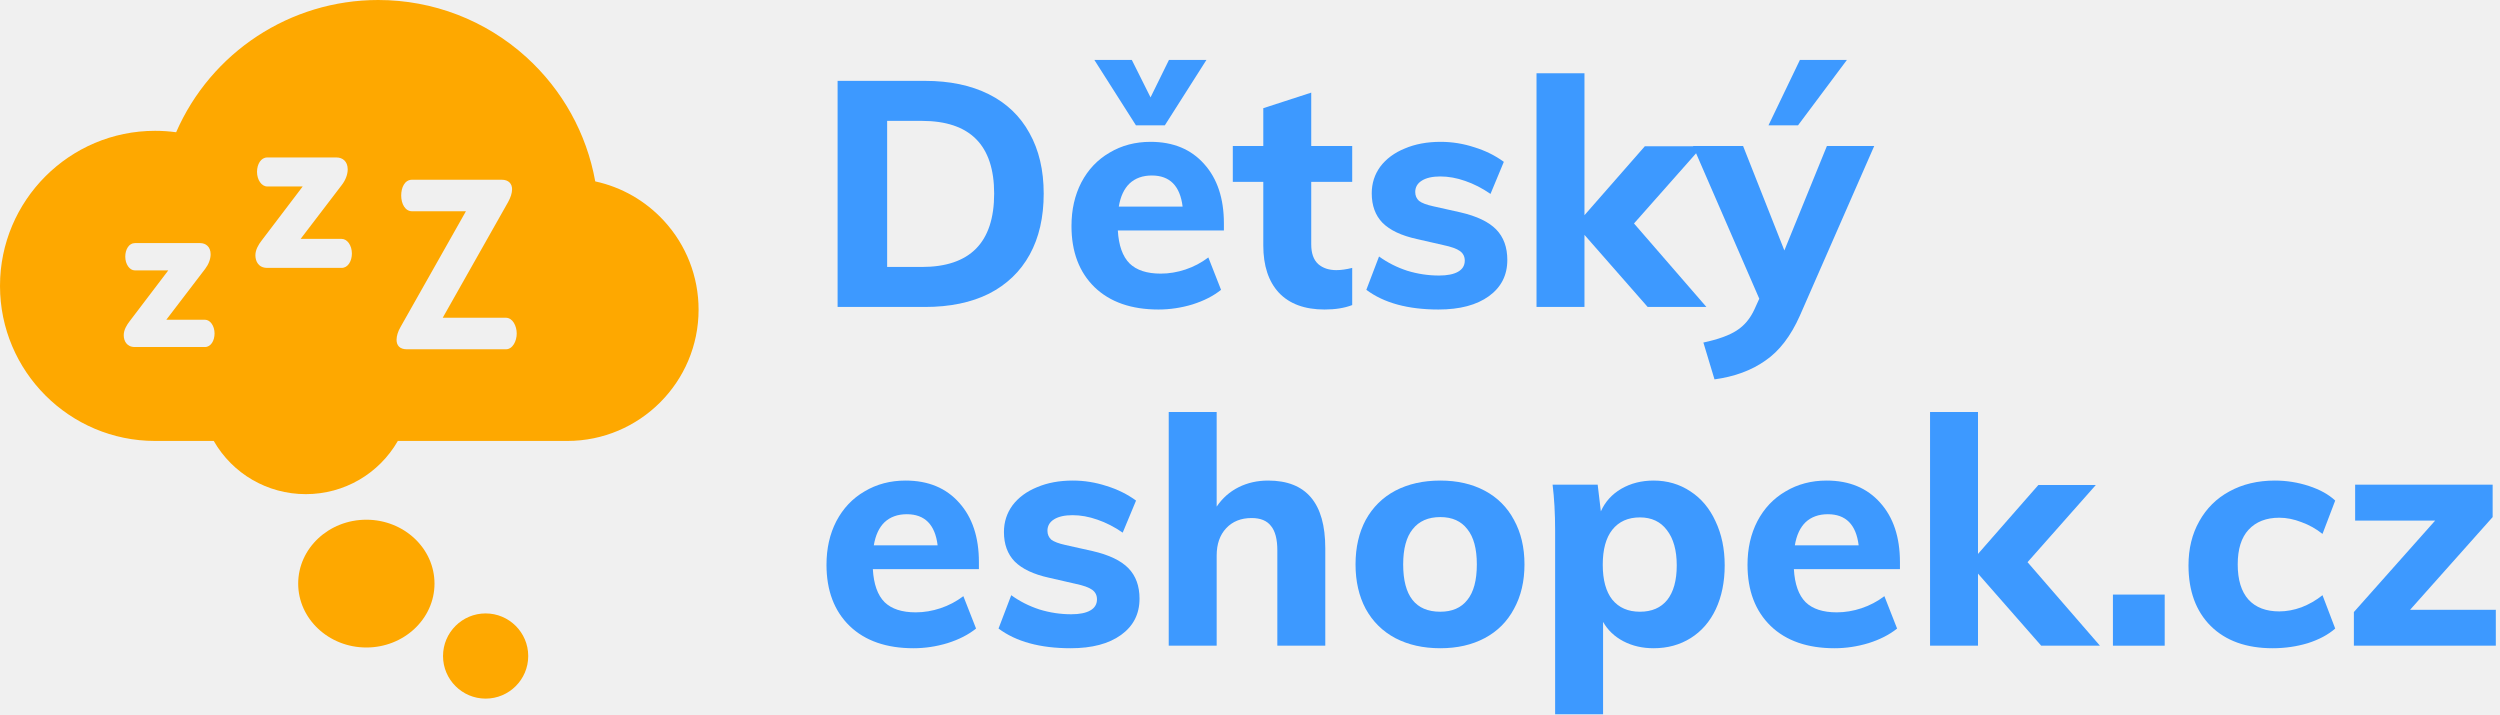
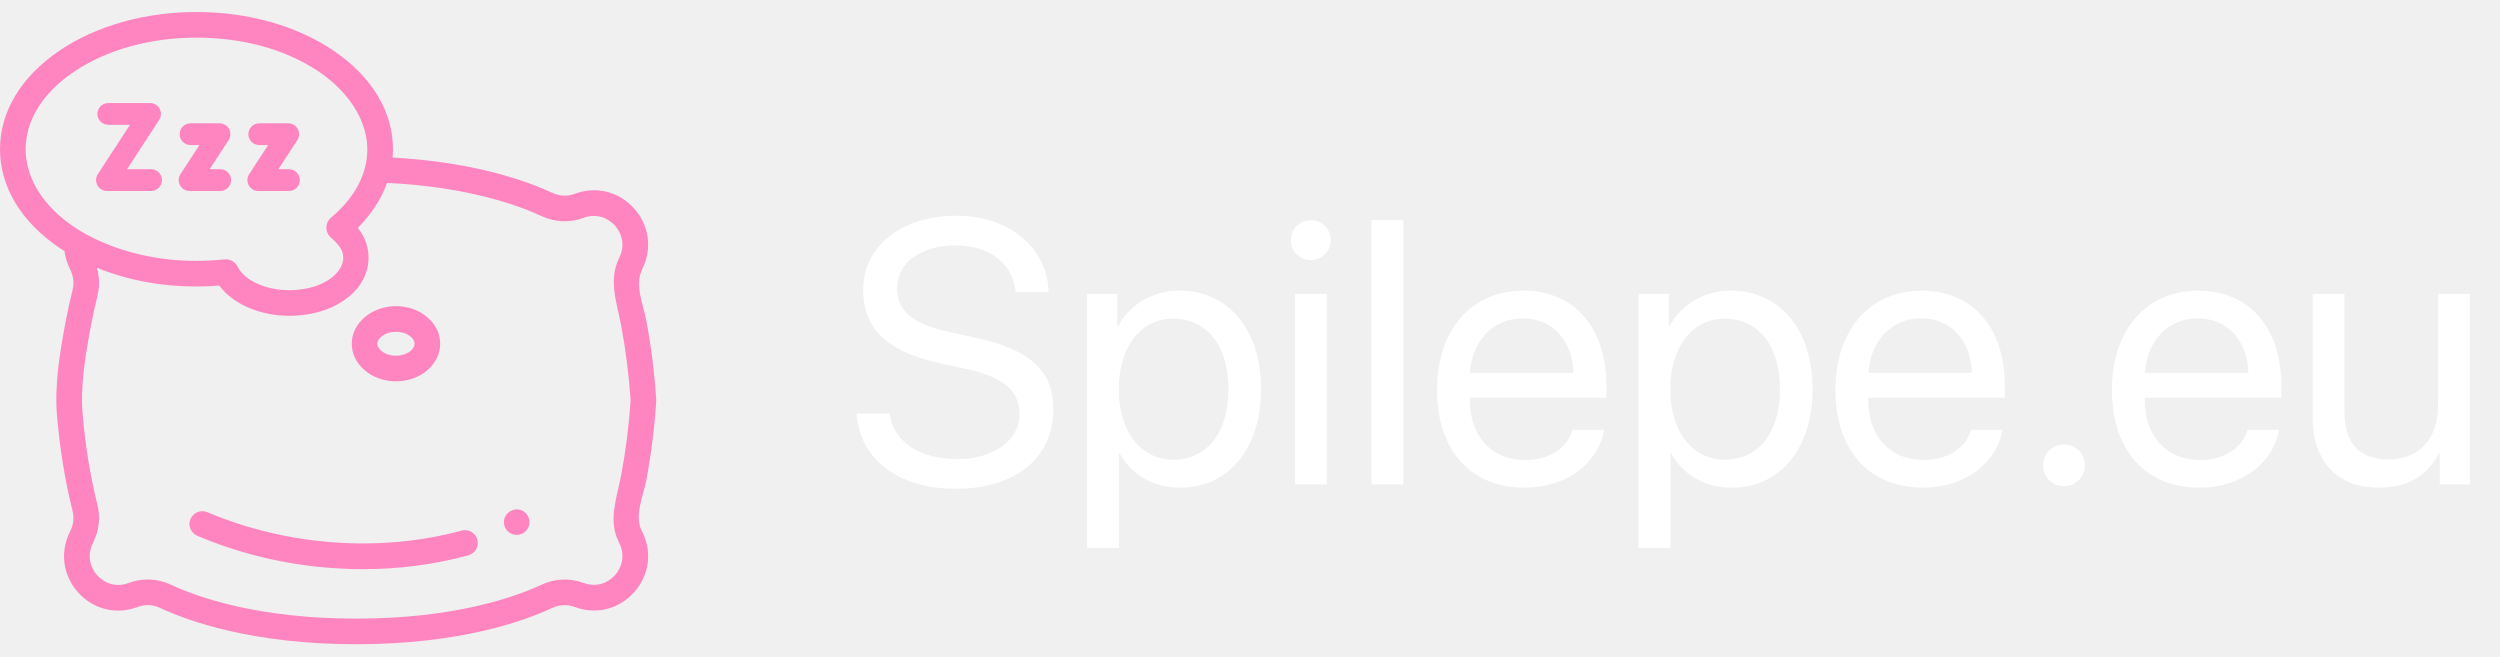
- <svg xmlns="http://www.w3.org/2000/svg" width="196" height="56" viewBox="0 0 196 56" fill="none">
-   <path d="M28.722 50.764C31.668 50.764 34.065 48.517 34.065 45.754C34.065 42.992 31.668 40.745 28.722 40.745C25.775 40.745 23.378 42.992 23.378 45.754C23.378 48.517 25.775 50.764 28.722 50.764Z" fill="#FEA800" />
-   <path d="M38.073 54.772C39.915 54.772 41.413 53.274 41.413 51.432C41.413 49.59 39.915 48.092 38.073 48.092C36.232 48.092 34.733 49.59 34.733 51.432C34.733 53.274 36.232 54.772 38.073 54.772ZM38.073 51.432C38.075 51.432 38.075 51.432 38.075 51.432H38.073Z" fill="#FEA800" />
-   <path d="M52.05 17.308C50.603 15.737 48.725 14.667 46.667 14.221C45.996 10.477 44.103 7.051 41.254 4.471C38.071 1.588 33.952 0 29.654 0C22.738 0 16.537 4.113 13.809 10.368C13.263 10.293 12.71 10.256 12.156 10.256C5.453 10.256 0 15.71 0 22.413C0 29.116 5.453 34.57 12.156 34.57H16.758C18.229 37.135 20.956 38.741 23.974 38.741C26.992 38.741 29.719 37.135 31.19 34.57H44.477C50.152 34.57 54.769 29.952 54.769 24.277C54.769 21.687 53.803 19.212 52.05 17.308ZM16.068 27.207H10.574C9.923 27.207 9.701 26.71 9.701 26.282C9.701 25.854 9.94 25.478 10.163 25.187L13.193 21.199H10.574C10.163 21.199 9.821 20.72 9.821 20.12C9.821 19.555 10.112 19.059 10.574 19.059H15.692C16.119 19.059 16.513 19.333 16.513 19.932C16.513 20.308 16.359 20.719 16.085 21.079L13.039 25.067H16.068C16.479 25.067 16.821 25.546 16.821 26.145C16.821 26.71 16.53 27.207 16.068 27.207ZM26.788 21.002H20.95C20.259 21.002 20.023 20.475 20.023 20.02C20.023 19.565 20.277 19.165 20.514 18.856L23.732 14.619H20.95C20.514 14.619 20.15 14.11 20.15 13.473C20.15 12.873 20.459 12.346 20.95 12.346H26.387C26.842 12.346 27.26 12.637 27.26 13.273C27.26 13.673 27.097 14.11 26.805 14.492L23.569 18.729H26.788C27.224 18.729 27.588 19.238 27.588 19.875C27.588 20.475 27.279 21.002 26.788 21.002ZM39.656 27.385H31.909C31.327 27.385 31.09 27.075 31.09 26.639C31.09 26.348 31.199 25.984 31.4 25.639L36.528 16.564H32.309C31.764 16.564 31.454 15.982 31.454 15.327C31.454 14.727 31.709 14.091 32.309 14.091H39.328C39.874 14.091 40.147 14.4 40.147 14.836C40.147 15.127 40.038 15.473 39.838 15.837L34.71 24.911H39.656C40.201 24.911 40.511 25.566 40.511 26.148C40.511 26.73 40.201 27.385 39.656 27.385Z" fill="#FEA800" />
-   <path d="M65.668 6.34H72.514C74.456 6.34 76.124 6.689 77.519 7.386C78.913 8.083 79.975 9.095 80.705 10.423C81.452 11.751 81.826 13.336 81.826 15.178C81.826 17.037 81.46 18.631 80.73 19.959C80 21.286 78.938 22.307 77.543 23.021C76.149 23.718 74.473 24.066 72.514 24.066H65.668V6.34ZM72.265 20.93C76.05 20.93 77.942 19.012 77.942 15.178C77.942 11.378 76.05 9.477 72.265 9.477H69.552V20.93H72.265Z" fill="#3D99FF" />
-   <path d="M95.954 18.066H87.638C87.705 19.245 88.012 20.108 88.56 20.656C89.107 21.187 89.921 21.452 90.999 21.452C91.647 21.452 92.294 21.344 92.941 21.129C93.589 20.913 94.186 20.598 94.734 20.183L95.73 22.722C95.132 23.203 94.385 23.585 93.489 23.867C92.609 24.133 91.722 24.266 90.825 24.266C88.701 24.266 87.033 23.685 85.821 22.523C84.609 21.344 84.004 19.743 84.004 17.718C84.004 16.44 84.261 15.303 84.775 14.307C85.306 13.295 86.045 12.515 86.991 11.967C87.937 11.402 89.008 11.12 90.203 11.12C91.979 11.12 93.381 11.701 94.41 12.863C95.439 14.008 95.954 15.56 95.954 17.519V18.066ZM90.302 13.759C89.589 13.759 89.008 13.967 88.56 14.382C88.128 14.797 87.846 15.402 87.713 16.199H92.717C92.518 14.573 91.713 13.759 90.302 13.759ZM94.585 4.697L91.323 9.826H89.058L85.796 4.697H88.734L90.203 7.635L91.647 4.697H94.585Z" fill="#3D99FF" />
-   <path d="M102.801 14.257V19.162C102.801 19.859 102.984 20.373 103.349 20.705C103.714 21.021 104.187 21.178 104.768 21.178C105.133 21.178 105.548 21.12 106.013 21.004V23.917C105.415 24.149 104.693 24.266 103.847 24.266C102.287 24.266 101.092 23.826 100.262 22.946C99.449 22.066 99.042 20.83 99.042 19.237V14.257H96.652V11.444H99.042V8.481L102.801 7.261V11.444H106.013V14.257H102.801Z" fill="#3D99FF" />
-   <path d="M112.772 24.266C110.382 24.266 108.498 23.751 107.12 22.722L108.116 20.108C108.78 20.589 109.519 20.963 110.332 21.228C111.145 21.477 111.975 21.602 112.822 21.602C113.469 21.602 113.967 21.502 114.315 21.303C114.664 21.104 114.838 20.813 114.838 20.432C114.838 20.116 114.714 19.867 114.465 19.685C114.216 19.502 113.776 19.344 113.145 19.212L111.079 18.739C109.867 18.473 108.971 18.05 108.39 17.469C107.826 16.888 107.544 16.116 107.544 15.154C107.544 14.373 107.768 13.676 108.216 13.062C108.681 12.448 109.32 11.975 110.133 11.643C110.946 11.295 111.884 11.12 112.946 11.12C113.842 11.12 114.722 11.261 115.585 11.544C116.448 11.809 117.22 12.191 117.9 12.689L116.855 15.203C116.208 14.755 115.544 14.415 114.863 14.183C114.199 13.95 113.552 13.834 112.921 13.834C112.307 13.834 111.826 13.942 111.477 14.158C111.129 14.373 110.954 14.672 110.954 15.054C110.954 15.336 111.054 15.569 111.253 15.751C111.469 15.917 111.842 16.058 112.374 16.174L114.49 16.647C115.784 16.946 116.722 17.394 117.303 17.992C117.884 18.589 118.174 19.386 118.174 20.382C118.174 21.577 117.693 22.523 116.73 23.22C115.768 23.917 114.448 24.266 112.772 24.266Z" fill="#3D99FF" />
-   <path d="M129.177 24.066L124.222 18.415V24.066H120.463V5.743H124.222V16.871L128.953 11.469H133.459L128.106 17.519L133.783 24.066H129.177Z" fill="#3D99FF" />
-   <path d="M146.94 11.444L141.114 24.739C140.4 26.349 139.496 27.527 138.4 28.274C137.321 29.037 135.994 29.527 134.417 29.743L133.545 26.855C134.707 26.606 135.579 26.291 136.16 25.909C136.757 25.527 137.222 24.971 137.554 24.241L137.927 23.419L132.724 11.444H136.657L139.894 19.635L143.23 11.444H146.94ZM138.649 9.826L141.114 4.697H144.799L140.965 9.826H138.649Z" fill="#3D99FF" />
-   <path d="M76.747 44.622H68.431C68.498 45.801 68.805 46.664 69.353 47.212C69.9 47.743 70.714 48.008 71.792 48.008C72.44 48.008 73.087 47.9 73.734 47.685C74.382 47.469 74.979 47.154 75.527 46.739L76.523 49.278C75.925 49.759 75.178 50.141 74.282 50.423C73.402 50.689 72.514 50.822 71.618 50.822C69.494 50.822 67.826 50.241 66.614 49.079C65.402 47.9 64.797 46.299 64.797 44.274C64.797 42.996 65.054 41.859 65.568 40.863C66.1 39.851 66.838 39.071 67.784 38.523C68.73 37.959 69.801 37.676 70.996 37.676C72.772 37.676 74.174 38.257 75.203 39.419C76.232 40.564 76.747 42.116 76.747 44.075V44.622ZM71.095 40.315C70.382 40.315 69.801 40.523 69.353 40.938C68.921 41.353 68.639 41.959 68.506 42.755H73.51C73.311 41.129 72.506 40.315 71.095 40.315Z" fill="#3D99FF" />
-   <path d="M83.937 50.822C81.547 50.822 79.663 50.307 78.285 49.278L79.281 46.664C79.945 47.145 80.684 47.519 81.497 47.784C82.31 48.033 83.14 48.158 83.987 48.158C84.634 48.158 85.132 48.058 85.481 47.859C85.829 47.66 86.003 47.369 86.003 46.988C86.003 46.672 85.879 46.423 85.63 46.241C85.381 46.058 84.941 45.9 84.31 45.768L82.244 45.295C81.032 45.029 80.136 44.606 79.555 44.025C78.991 43.444 78.709 42.672 78.709 41.71C78.709 40.929 78.933 40.232 79.381 39.618C79.846 39.004 80.485 38.531 81.298 38.199C82.111 37.851 83.049 37.676 84.111 37.676C85.007 37.676 85.887 37.818 86.75 38.1C87.613 38.365 88.385 38.747 89.066 39.245L88.02 41.759C87.373 41.311 86.709 40.971 86.028 40.739C85.364 40.506 84.717 40.39 84.086 40.39C83.472 40.39 82.991 40.498 82.642 40.714C82.294 40.929 82.12 41.228 82.12 41.61C82.12 41.892 82.219 42.124 82.418 42.307C82.634 42.473 83.007 42.614 83.539 42.73L85.655 43.203C86.949 43.502 87.887 43.95 88.468 44.548C89.049 45.145 89.339 45.942 89.339 46.938C89.339 48.133 88.858 49.079 87.895 49.776C86.933 50.473 85.613 50.822 83.937 50.822Z" fill="#3D99FF" />
-   <path d="M99.421 37.676C102.408 37.676 103.902 39.444 103.902 42.979V50.622H100.143V43.154C100.143 42.274 99.977 41.635 99.645 41.236C99.329 40.822 98.823 40.614 98.126 40.614C97.296 40.614 96.632 40.88 96.134 41.411C95.636 41.942 95.387 42.656 95.387 43.552V50.622H91.628V32.299H95.387V39.718C95.836 39.054 96.408 38.548 97.105 38.199C97.802 37.851 98.574 37.676 99.421 37.676Z" fill="#3D99FF" />
-   <path d="M112.921 50.822C111.577 50.822 110.399 50.556 109.386 50.025C108.39 49.494 107.619 48.73 107.071 47.734C106.54 46.739 106.274 45.577 106.274 44.249C106.274 42.921 106.54 41.759 107.071 40.764C107.619 39.768 108.39 39.004 109.386 38.473C110.399 37.942 111.577 37.676 112.921 37.676C114.249 37.676 115.411 37.942 116.407 38.473C117.403 39.004 118.166 39.768 118.697 40.764C119.245 41.759 119.519 42.921 119.519 44.249C119.519 45.577 119.245 46.739 118.697 47.734C118.166 48.73 117.403 49.494 116.407 50.025C115.411 50.556 114.249 50.822 112.921 50.822ZM112.921 47.959C113.851 47.959 114.556 47.651 115.038 47.037C115.536 46.423 115.784 45.494 115.784 44.249C115.784 43.021 115.536 42.1 115.038 41.486C114.556 40.855 113.851 40.539 112.921 40.539C111.975 40.539 111.253 40.855 110.755 41.486C110.258 42.1 110.009 43.021 110.009 44.249C110.009 46.722 110.98 47.959 112.921 47.959Z" fill="#3D99FF" />
-   <path d="M129.64 37.676C130.718 37.676 131.681 37.959 132.528 38.523C133.374 39.071 134.03 39.851 134.494 40.863C134.976 41.876 135.216 43.029 135.216 44.324C135.216 45.618 134.984 46.764 134.519 47.759C134.055 48.739 133.399 49.494 132.552 50.025C131.706 50.556 130.735 50.822 129.64 50.822C128.76 50.822 127.972 50.639 127.274 50.274C126.577 49.909 126.046 49.403 125.681 48.755V56H121.922V41.61C121.922 40.266 121.855 39.062 121.723 38H125.258L125.507 40.091C125.839 39.344 126.37 38.755 127.1 38.324C127.847 37.892 128.694 37.676 129.64 37.676ZM128.569 47.959C129.499 47.959 130.212 47.651 130.71 47.037C131.208 46.407 131.457 45.502 131.457 44.324C131.457 43.145 131.2 42.224 130.685 41.56C130.187 40.896 129.482 40.564 128.569 40.564C127.64 40.564 126.918 40.888 126.403 41.535C125.905 42.166 125.656 43.079 125.656 44.274C125.656 45.469 125.905 46.382 126.403 47.013C126.918 47.643 127.64 47.959 128.569 47.959Z" fill="#3D99FF" />
-   <path d="M148.956 44.622H140.64C140.707 45.801 141.014 46.664 141.561 47.212C142.109 47.743 142.922 48.008 144.001 48.008C144.649 48.008 145.296 47.9 145.943 47.685C146.59 47.469 147.188 47.154 147.736 46.739L148.732 49.278C148.134 49.759 147.387 50.141 146.491 50.423C145.611 50.689 144.723 50.822 143.827 50.822C141.703 50.822 140.034 50.241 138.823 49.079C137.611 47.9 137.005 46.299 137.005 44.274C137.005 42.996 137.263 41.859 137.777 40.863C138.308 39.851 139.047 39.071 139.993 38.523C140.939 37.959 142.01 37.676 143.205 37.676C144.981 37.676 146.383 38.257 147.412 39.419C148.441 40.564 148.956 42.116 148.956 44.075V44.622ZM143.304 40.315C142.59 40.315 142.01 40.523 141.561 40.938C141.13 41.353 140.848 41.959 140.715 42.755H145.719C145.52 41.129 144.715 40.315 143.304 40.315Z" fill="#3D99FF" />
-   <path d="M160.03 50.622L155.075 44.971V50.622H151.316V32.299H155.075V43.427L159.806 38.025H164.312L158.959 44.075L164.635 50.622H160.03Z" fill="#3D99FF" />
-   <path d="M169.712 46.614V50.622H165.653V46.614H169.712Z" fill="#3D99FF" />
-   <path d="M178.176 50.822C176.118 50.822 174.499 50.241 173.321 49.079C172.159 47.917 171.578 46.332 171.578 44.324C171.578 43.013 171.86 41.859 172.425 40.863C172.989 39.851 173.777 39.071 174.79 38.523C175.819 37.959 177.006 37.676 178.35 37.676C179.263 37.676 180.151 37.818 181.014 38.1C181.877 38.382 182.566 38.764 183.08 39.245L182.084 41.859C181.586 41.461 181.039 41.154 180.441 40.938C179.844 40.705 179.263 40.589 178.698 40.589C177.669 40.589 176.864 40.905 176.284 41.535C175.719 42.149 175.437 43.054 175.437 44.249C175.437 45.461 175.719 46.382 176.284 47.013C176.848 47.627 177.653 47.934 178.698 47.934C179.263 47.934 179.844 47.826 180.441 47.61C181.039 47.378 181.586 47.062 182.084 46.664L183.08 49.278C182.532 49.759 181.819 50.141 180.939 50.423C180.059 50.689 179.138 50.822 178.176 50.822Z" fill="#3D99FF" />
-   <path d="M195.672 47.809V50.622H184.544V47.983L190.917 40.813H184.643V38H195.424V40.539L188.95 47.809H195.672Z" fill="#3D99FF" />
+ <svg xmlns="http://www.w3.org/2000/svg" width="160" height="42" viewBox="0 0 160 42" fill="none">
+   <path d="M54.82 26.465C55.02 29.383 57.48 31.281 61.172 31.281C64.957 31.281 67.418 29.324 67.418 26.195C67.418 23.805 66.023 22.398 62.496 21.625L60.621 21.215C58.312 20.711 57.41 19.797 57.41 18.461C57.41 16.738 59.039 15.707 61.148 15.707C63.352 15.707 64.816 16.844 65.004 18.695H67.113C67.019 15.824 64.582 13.809 61.207 13.809C57.703 13.809 55.242 15.766 55.242 18.555C55.242 20.957 56.707 22.492 60.094 23.23L61.969 23.641C64.312 24.156 65.25 25.094 65.25 26.512C65.25 28.176 63.586 29.383 61.289 29.383C58.863 29.383 57.176 28.281 56.93 26.465H54.82ZM75.492 18.602C73.723 18.602 72.305 19.504 71.555 20.875H71.508V18.812H69.574V35.066H71.613V29.02H71.66C72.387 30.355 73.793 31.211 75.539 31.211C78.609 31.211 80.707 28.727 80.707 24.906C80.707 21.086 78.598 18.602 75.492 18.602ZM75.094 29.418C73.008 29.418 71.602 27.625 71.602 24.906C71.602 22.199 73.008 20.395 75.094 20.395C77.262 20.395 78.621 22.152 78.621 24.906C78.621 27.672 77.262 29.418 75.094 29.418ZM83.894 16.645C84.609 16.645 85.172 16.07 85.172 15.367C85.172 14.652 84.609 14.09 83.894 14.09C83.191 14.09 82.617 14.652 82.617 15.367C82.617 16.07 83.191 16.645 83.894 16.645ZM82.875 31H84.914V18.812H82.875V31ZM87.773 31H89.812V14.09H87.773V31ZM100.652 27.508C100.312 28.656 99.176 29.441 97.629 29.441C95.438 29.441 94.066 27.906 94.066 25.574V25.457H102.809V24.684C102.809 20.992 100.781 18.602 97.488 18.602C94.125 18.602 91.969 21.168 91.969 24.953C91.969 28.785 94.09 31.211 97.582 31.211C100.242 31.211 102.305 29.641 102.656 27.508H100.652ZM97.453 20.371C99.375 20.371 100.652 21.824 100.699 23.863H94.078C94.207 21.836 95.543 20.371 97.453 20.371ZM110.789 18.602C109.02 18.602 107.602 19.504 106.852 20.875H106.805V18.812H104.871V35.066H106.91V29.02H106.957C107.684 30.355 109.09 31.211 110.836 31.211C113.906 31.211 116.004 28.727 116.004 24.906C116.004 21.086 113.895 18.602 110.789 18.602ZM110.391 29.418C108.305 29.418 106.898 27.625 106.898 24.906C106.898 22.199 108.305 20.395 110.391 20.395C112.559 20.395 113.918 22.152 113.918 24.906C113.918 27.672 112.559 29.418 110.391 29.418ZM126.152 27.508C125.812 28.656 124.676 29.441 123.129 29.441C120.938 29.441 119.566 27.906 119.566 25.574V25.457H128.309V24.684C128.309 20.992 126.281 18.602 122.988 18.602C119.625 18.602 117.469 21.168 117.469 24.953C117.469 28.785 119.59 31.211 123.082 31.211C125.742 31.211 127.805 29.641 128.156 27.508H126.152ZM122.953 20.371C124.875 20.371 126.152 21.824 126.199 23.863H119.578C119.707 21.836 121.043 20.371 122.953 20.371ZM132.094 31.117C132.844 31.117 133.43 30.531 133.43 29.781C133.43 29.031 132.844 28.445 132.094 28.445C131.344 28.445 130.758 29.031 130.758 29.781C130.758 30.531 131.344 31.117 132.094 31.117ZM143.848 27.508C143.508 28.656 142.371 29.441 140.824 29.441C138.633 29.441 137.262 27.906 137.262 25.574V25.457H146.004V24.684C146.004 20.992 143.977 18.602 140.684 18.602C137.32 18.602 135.164 21.168 135.164 24.953C135.164 28.785 137.285 31.211 140.777 31.211C143.438 31.211 145.5 29.641 145.852 27.508H143.848ZM140.648 20.371C142.57 20.371 143.848 21.824 143.895 23.863H137.273C137.402 21.836 138.738 20.371 140.648 20.371ZM158.074 18.812H156.035V25.973C156.035 28.047 154.84 29.406 152.859 29.406C150.973 29.406 150.047 28.34 150.047 26.359V18.812H148.008V26.723C148.008 29.488 149.566 31.211 152.227 31.211C154.102 31.211 155.367 30.426 156.094 29.02H156.141V31H158.074V18.812Z" fill="white" />
+   <g clip-path="url(#clip0)">
+     <path d="M41.368 30.705C41.677 29.069 41.889 27.378 41.998 25.679C42.001 25.643 42.001 25.608 41.998 25.573C41.889 23.872 41.677 22.18 41.369 20.547C41.171 19.482 40.59 18.232 41.116 17.197C41.756 15.888 41.545 14.405 40.565 13.325C39.588 12.249 38.137 11.897 36.774 12.406C36.314 12.581 35.791 12.551 35.347 12.342C33.768 11.606 30.4 10.373 25.125 10.082C25.14 9.906 25.15 9.729 25.15 9.552C25.15 7.144 23.8 4.903 21.347 3.242C18.992 1.647 15.877 0.769 12.575 0.769C9.273 0.769 6.158 1.647 3.803 3.242C1.351 4.903 0 7.144 0 9.552C0 11.959 1.351 14.2 3.803 15.861C3.909 15.933 4.018 16.003 4.127 16.072C4.18 16.502 4.32 16.909 4.511 17.295C4.701 17.682 4.749 18.126 4.645 18.543C4.484 19.19 4.337 19.863 4.208 20.544C3.834 22.53 3.475 24.623 3.651 26.644C3.83 28.684 4.148 30.718 4.645 32.705C4.749 33.124 4.701 33.568 4.511 33.955C4.51 33.958 4.508 33.961 4.507 33.964L4.461 34.06C3.822 35.37 4.034 36.853 5.013 37.931C5.987 39.004 7.434 39.357 8.792 38.852L8.799 38.85C8.804 38.848 8.81 38.846 8.815 38.844C9.278 38.67 9.785 38.692 10.243 38.907C12.103 39.775 16.206 41.231 22.794 41.231C29.378 41.231 33.485 39.776 35.349 38.907C35.792 38.698 36.318 38.671 36.777 38.845C38.137 39.353 39.589 39.001 40.565 37.925C41.545 36.846 41.756 35.362 41.116 34.053C40.539 33.092 41.182 31.706 41.368 30.705ZM1.641 9.552C1.641 7.705 2.735 5.947 4.723 4.6C6.809 3.187 9.598 2.409 12.575 2.409C15.286 2.409 18.092 3.042 20.369 4.561C22.38 5.904 23.989 8.144 23.374 10.666C23.086 11.849 22.326 12.981 21.177 13.939C20.806 14.248 20.786 14.829 21.135 15.162C21.534 15.544 21.967 15.887 21.968 16.497C21.969 16.896 21.762 17.256 21.489 17.535C20.74 18.297 19.547 18.572 18.514 18.572C17.238 18.572 16.067 18.126 15.467 17.449C15.356 17.324 15.265 17.19 15.196 17.05C15.034 16.719 14.684 16.563 14.328 16.601C12.038 16.845 9.672 16.622 7.491 15.866C5.57 15.201 3.655 14.072 2.517 12.34C1.973 11.512 1.641 10.548 1.641 9.552ZM39.595 34.678L39.642 34.774C40.046 35.602 39.756 36.375 39.35 36.822C38.946 37.267 38.209 37.629 37.355 37.309C36.485 36.98 35.494 37.026 34.653 37.421C32.915 38.231 29.062 39.591 22.794 39.591C16.522 39.591 12.673 38.231 10.939 37.422C10.469 37.201 9.958 37.09 9.448 37.09C9.039 37.09 8.631 37.162 8.245 37.306L8.238 37.308C8.234 37.31 8.229 37.311 8.225 37.313C7.368 37.633 6.631 37.273 6.227 36.828C5.821 36.381 5.531 35.608 5.939 34.772L5.986 34.673C6.344 33.941 6.434 33.102 6.237 32.309C5.77 30.44 5.468 28.529 5.296 26.611C5.124 24.702 5.466 22.725 5.82 20.849C5.943 20.198 6.083 19.556 6.237 18.94C6.385 18.343 6.371 17.72 6.202 17.136C8.662 18.142 11.389 18.488 14.031 18.276C14.099 18.367 14.172 18.456 14.25 18.541C15.172 19.566 16.769 20.212 18.515 20.212C20.03 20.212 21.672 19.747 22.731 18.608C23.79 17.471 23.894 15.811 22.898 14.586C23.712 13.769 24.383 12.795 24.773 11.706C29.925 11.955 33.157 13.132 34.651 13.828C35.491 14.223 36.481 14.271 37.352 13.942C38.209 13.621 38.946 13.983 39.35 14.428C39.757 14.876 40.046 15.649 39.642 16.475C38.91 17.94 39.477 19.346 39.756 20.849C40.049 22.402 40.251 24.009 40.358 25.626C40.252 27.241 40.049 28.848 39.756 30.403C39.488 31.841 38.902 33.266 39.595 34.678Z" fill="#FF85C0" />
+     <path d="M29.544 33.958C24.319 35.373 18.386 34.944 13.265 32.78C12.848 32.604 12.366 32.799 12.19 33.217C12.014 33.634 12.209 34.115 12.626 34.292C15.336 35.437 18.217 36.13 21.19 36.351C21.872 36.402 22.552 36.428 23.227 36.428C25.535 36.428 27.797 36.131 29.973 35.541C30.41 35.423 30.669 34.972 30.55 34.535C30.432 34.098 29.981 33.839 29.544 33.958Z" fill="#FF85C0" />
+     <path d="M33.524 32.732C32.903 32.325 32.078 32.914 32.278 33.633C32.372 33.97 32.678 34.216 33.028 34.233C33.378 34.25 33.706 34.036 33.833 33.709C33.971 33.353 33.837 32.946 33.524 32.732Z" fill="#FF85C0" />
+     <path d="M25.343 24.406C26.903 24.406 28.173 23.327 28.173 22C28.173 20.673 26.904 19.593 25.343 19.593C23.782 19.593 22.512 20.673 22.512 22C22.512 23.327 23.782 24.406 25.343 24.406ZM25.343 21.234C26.044 21.234 26.533 21.638 26.533 22C26.533 22.362 26.044 22.765 25.343 22.765C24.641 22.765 24.153 22.362 24.153 22C24.153 21.638 24.641 21.234 25.343 21.234Z" fill="#FF85C0" />
+     <path d="M6.232 11.858C6.354 12.083 6.589 12.223 6.845 12.223H9.669C10.054 12.223 10.366 11.911 10.366 11.526C10.366 11.141 10.054 10.829 9.669 10.829H8.132L10.188 7.673C10.327 7.459 10.338 7.185 10.216 6.96C10.095 6.735 9.859 6.595 9.603 6.595H6.932C6.547 6.595 6.234 6.907 6.234 7.292C6.234 7.677 6.547 7.99 6.932 7.99H8.317L6.261 11.145C6.121 11.359 6.11 11.633 6.232 11.858Z" fill="#FF85C0" />
+     <path d="M11.52 11.858C11.641 12.083 11.877 12.223 12.133 12.223H14.093C14.478 12.223 14.79 11.911 14.79 11.526C14.79 11.141 14.478 10.829 14.093 10.829H13.419L14.632 8.968C14.771 8.753 14.782 8.48 14.66 8.255C14.538 8.03 14.303 7.89 14.047 7.89H12.193C11.808 7.89 11.496 8.202 11.496 8.587C11.496 8.972 11.808 9.284 12.193 9.284H12.761L11.549 11.145C11.409 11.359 11.398 11.633 11.52 11.858Z" fill="#FF85C0" />
+     <path d="M15.918 11.858C16.04 12.083 16.276 12.223 16.531 12.223H18.492C18.877 12.223 19.189 11.911 19.189 11.526C19.189 11.141 18.877 10.829 18.492 10.829H17.818L19.03 8.968C19.17 8.753 19.181 8.48 19.059 8.255C18.937 8.03 18.702 7.89 18.446 7.89H16.592C16.207 7.89 15.895 8.202 15.895 8.587C15.895 8.972 16.207 9.284 16.592 9.284H17.16L15.947 11.145C15.807 11.359 15.796 11.633 15.918 11.858Z" fill="#FF85C0" />
+   </g>
+   <defs>
+     <clipPath id="clip0">
+       <rect width="42" height="42" fill="white" />
+     </clipPath>
+   </defs>
</svg>
